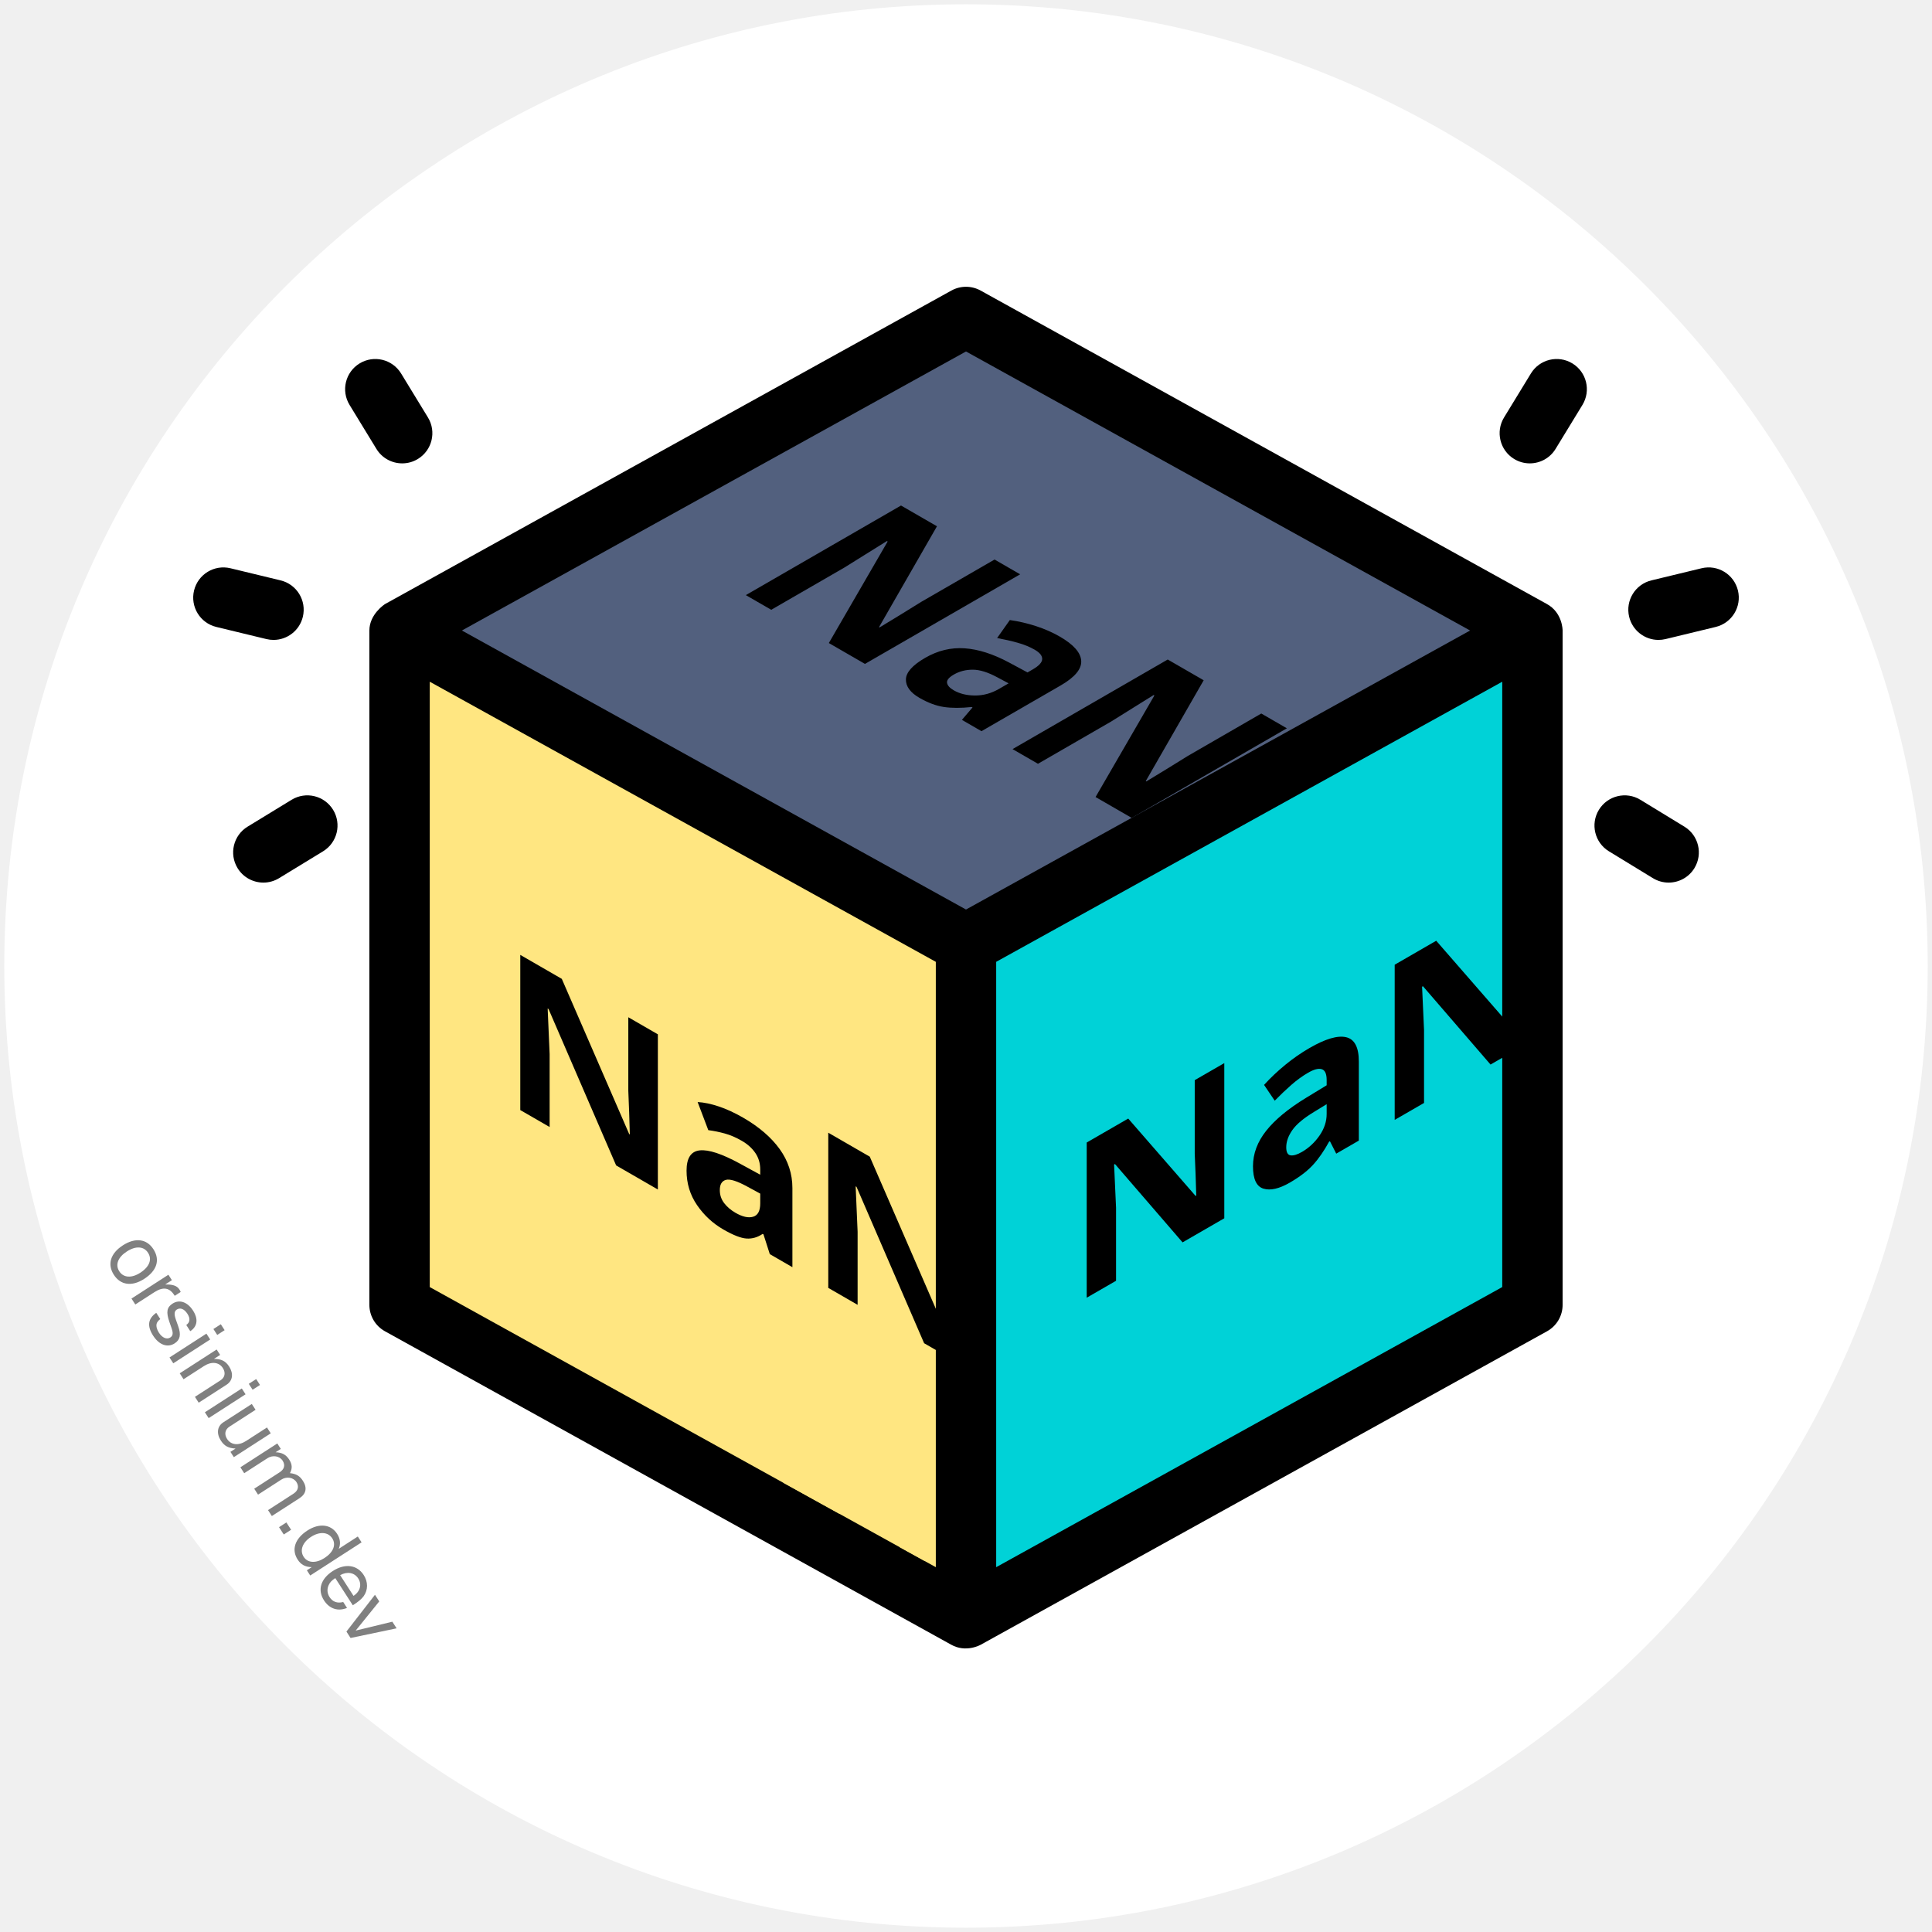
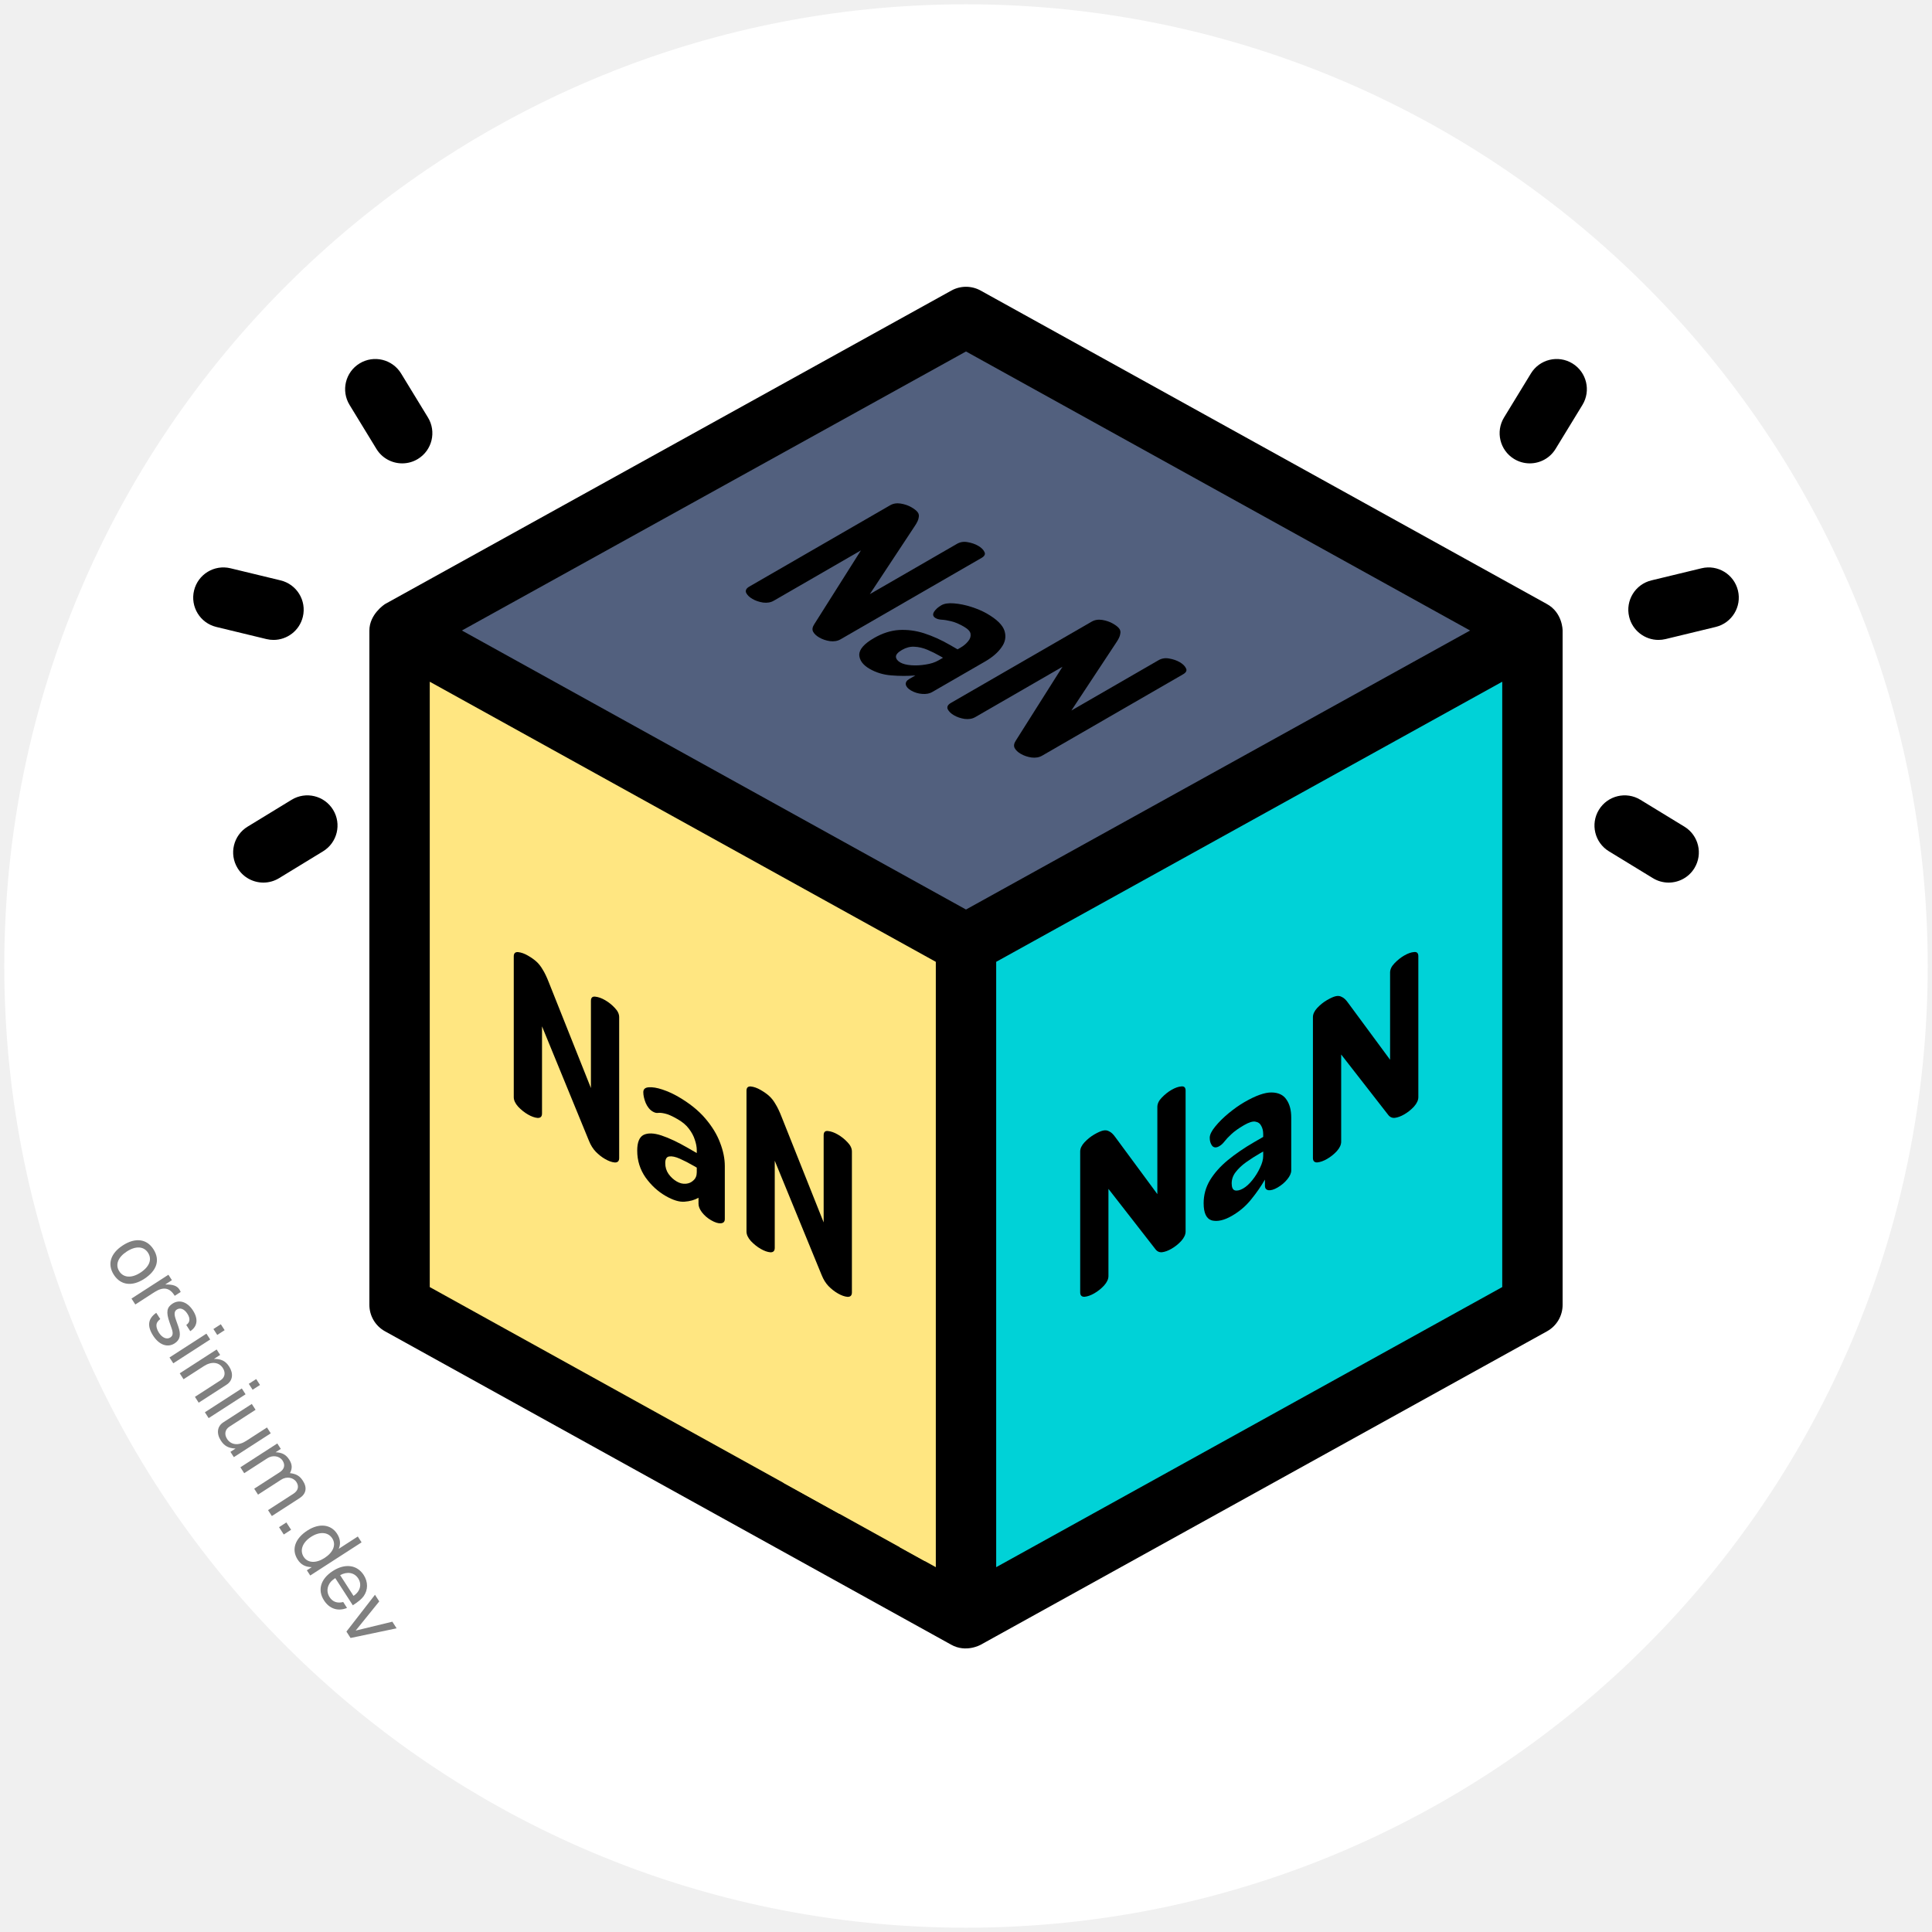
<svg xmlns="http://www.w3.org/2000/svg" height="2880pt" viewBox="0 -31 2880.004 2880" width="2880pt" id="svg2" version="1.1">
  <defs id="defs52" />
  <ellipse style="fill:#ffffff;stroke:none;stroke-width:12.782;stroke-opacity:1" id="path4153" cx="1440.002" cy="1409.002" rx="1433.611" ry="1433.611" />
  <path d="m 1440,1376.254 0,1005.258 -844.365,-467.367 0,-1005.258" id="path4" style="fill:#ffe681" />
  <path d="m 1440,1376.254 0,1005.258 844.365,-467.367 0,-1005.258" id="path6" style="fill:#00d2d7" />
  <path d="m 595.635,908.886 844.365,-467.385 844.365,467.385 -844.365,467.367 z m 0,0" id="path8" style="fill:#52607e" />
  <path d="m 2472.258,922.914 c -20.303,0 -38.707,-13.834 -43.699,-34.436 -5.836,-24.152 9.018,-48.48 33.17,-54.316 l 74.689,-18.053 c 24.17,-5.871 48.48,9 54.316,33.17 5.836,24.152 -9.018,48.463 -33.17,54.299 l -74.689,18.07 c -3.551,0.844 -7.119,1.266 -10.617,1.266 z m 0,0" id="path34" />
  <path d="m 2280.428,659.734 c -7.998,0 -16.084,-2.127 -23.414,-6.592 -21.199,-12.955 -27.896,-40.641 -14.941,-61.857 l 40.043,-65.584 c 12.955,-21.199 40.641,-27.896 61.857,-14.941 21.217,12.938 27.896,40.641 14.941,61.857 l -40.043,65.566 c -8.473,13.887 -23.273,21.551 -38.443,21.551 z m 0,0" id="path36" />
  <path d="m 2487.41,1284.671 c -7.998,0 -16.084,-2.127 -23.414,-6.592 l -65.584,-40.043 c -21.217,-12.955 -27.914,-40.658 -14.959,-61.857 12.955,-21.217 40.658,-27.914 61.857,-14.959 l 65.584,40.043 c 21.217,12.955 27.914,40.641 14.959,61.857 -8.473,13.887 -23.291,21.551 -38.443,21.551 z m 0,0" id="path38" />
  <path d="m 407.743,922.914 c -3.498,0 -7.066,-0.422 -10.617,-1.266 l -74.689,-18.07 c -24.152,-5.836 -39.006,-30.146 -33.17,-54.299 5.836,-24.17 30.164,-39.023 54.316,-33.17 l 74.689,18.053 c 24.152,5.836 39.006,30.164 33.17,54.316 -4.975,20.602 -23.396,34.436 -43.699,34.436 z m 0,0" id="path40" />
  <path d="m 599.573,659.734 c -15.17,0 -29.971,-7.664 -38.443,-21.551 l -40.043,-65.566 c -12.973,-21.217 -6.275,-48.92 14.941,-61.857 21.217,-12.955 48.902,-6.258 61.857,14.941 l 40.043,65.584 c 12.955,21.217 6.258,48.902 -14.941,61.857 -7.312,4.482 -15.416,6.592 -23.414,6.592 z m 0,0" id="path42" />
  <path d="m 392.608,1284.671 c -15.17,0 -29.971,-7.664 -38.461,-21.551 -12.955,-21.217 -6.258,-48.902 14.959,-61.857 l 65.584,-40.043 c 21.217,-12.955 48.902,-6.258 61.857,14.959 12.955,21.199 6.258,48.902 -14.959,61.857 l -65.584,40.043 c -7.33,4.465 -15.416,6.592 -23.396,6.592 z m 0,0" id="path44" />
  <path d="m 1296.317,1542.226 c -2.918,0 -5.889,-0.264 -8.771,-0.844 -2.883,-0.58 -5.713,-1.441 -8.42,-2.566 -2.742,-1.125 -5.344,-2.514 -7.787,-4.131 -2.478,-1.67 -4.764,-3.568 -6.838,-5.625 -2.074,-2.074 -3.955,-4.377 -5.572,-6.856 -1.617,-2.426 -3.023,-5.027 -4.149,-7.734 -1.125,-2.742 -1.969,-5.572 -2.566,-8.42 -0.58,-2.918 -0.896,-5.889 -0.896,-8.807 0,-2.936 0.316,-5.906 0.896,-8.789 0.598,-2.883 1.441,-5.713 2.566,-8.402 1.125,-2.742 2.531,-5.361 4.149,-7.787 1.617,-2.478 3.498,-4.764 5.572,-6.838 2.074,-2.074 4.359,-3.973 6.838,-5.59 2.443,-1.617 5.045,-3.006 7.787,-4.131 2.707,-1.125 5.537,-1.986 8.42,-2.567 5.748,-1.178 11.742,-1.178 17.543,0 2.883,0.58 5.713,1.442 8.455,2.567 2.707,1.125 5.326,2.514 7.752,4.131 2.478,1.617 4.764,3.516 6.838,5.59 2.074,2.057 3.955,4.359 5.572,6.838 1.635,2.426 3.023,5.045 4.148,7.787 1.125,2.689 1.986,5.519 2.566,8.402 0.58,2.883 0.896,5.854 0.896,8.789 0,2.918 -0.316,5.889 -0.896,8.807 -0.58,2.848 -1.441,5.678 -2.566,8.42 -1.125,2.707 -2.514,5.309 -4.148,7.734 -1.617,2.478 -3.498,4.781 -5.572,6.856 -8.367,8.35 -19.986,13.166 -31.816,13.166 z m 0,0" id="path46" />
  <path d="M 2305.512,869.16 1461.797,402.127 c -13.57,-7.506 -30.023,-7.506 -43.594,0 L 574.489,869.16 c -1.564,0.826 -23.854,15.662 -23.854,39.727 l 0,1005.258 c 0,16.365 8.895,31.43 23.203,39.357 l 843.978,467.156 c 22.184,12.533 43.822,0.316 44.367,0 l 843.979,-467.156 c 14.309,-7.928 23.203,-22.992 23.203,-39.357 l 0,-1005.258 c 0,-0.351 0,-26.965 -23.854,-39.727 z M 1440,492.935 2191.448,908.886 1440,1324.82 688.553,908.886 Z m -799.365,492.293 754.365,417.551 0,902.391 -53.684,-29.707 0,-607.236 c 0,-24.855 -20.145,-45 -45,-45 -24.855,0 -45,20.145 -45,45 l 0,557.42 -610.682,-338.027 z m 844.365,1319.941 0,-902.391 754.365,-417.551 0,902.391 z m 0,0" id="path48" />
-   <text xml:space="preserve" style="font-style:normal;font-variant:normal;font-weight:normal;font-stretch:normal;line-height:0%;font-family:Dosis;-inkscape-font-specification:Dosis;letter-spacing:0px;word-spacing:0px;fill:#000000;fill-opacity:1;stroke:none;stroke-width:1px;stroke-linecap:butt;stroke-linejoin:miter;stroke-opacity:1" x="1590.782" y="2838.753" id="text4182" transform="skewY(-30)">
-     <tspan id="tspan4184" x="1590.782" y="2838.753" style="font-weight:bold;font-size:324px;line-height:1.25">NaN</tspan>
-   </text>
-   <text xml:space="preserve" style="font-style:normal;font-variant:normal;font-weight:normal;font-stretch:normal;line-height:0%;font-family:Dosis;-inkscape-font-specification:Dosis;letter-spacing:0px;word-spacing:0px;fill:#000000;fill-opacity:1;stroke:none;stroke-width:1px;stroke-linecap:butt;stroke-linejoin:miter;stroke-opacity:1" x="1468.861" y="185.533" id="text4182-7" transform="matrix(0.8660254,0.5000001,-0.9999999,0.5773503,0,0)">
-     <tspan id="tspan4184-7" x="1468.861" y="185.533" style="font-weight:bold;font-size:324px;line-height:1.25">NaN</tspan>
-   </text>
+   <g aria-label="NaN" transform="skewY(-30)" id="text4182" style="line-height:0%;font-family:Dosis;-inkscape-font-specification:Dosis;letter-spacing:0px;word-spacing:0px;stroke-width:1px">
+     <path d="m 1631.282,2838.753 q -7.776,0 -14.58,-3.24 -6.48,-3.564 -6.48,-10.368 v -209.952 q 0,-6.804 6.48,-10.044 6.804,-3.24 14.58,-3.24 7.776,0 12.636,1.62 5.184,1.62 9.396,6.48 4.536,4.536 9.396,14.256 l 62.532,120.852 v -129.924 q 0,-7.128 6.48,-10.044 6.804,-3.24 14.58,-3.24 8.1,0 14.58,3.24 6.48,2.916 6.48,10.044 v 209.952 q 0,6.804 -6.48,10.368 -6.48,3.24 -14.58,3.24 -7.452,0 -13.932,-2.916 -6.156,-2.916 -10.044,-10.368 l -69.984,-130.248 v 129.924 q 0,6.804 -6.48,10.368 -6.48,3.24 -14.58,3.24 z" style="font-weight:bold;font-size:324px;line-height:1.25" id="path846" />
+     <path d="m 1836.373,2841.669 q -17.172,0 -29.808,-10.368 -12.312,-10.692 -12.312,-32.724 0,-18.468 9.396,-28.836 9.72,-10.368 26.568,-14.58 17.172,-4.212 39.528,-4.212 h 13.284 v -4.212 q 0,-7.128 -2.916,-13.932 -2.592,-6.804 -8.748,-11.34 -5.832,-4.536 -16.848,-4.536 -12.312,0 -19.116,2.592 -6.48,2.268 -10.044,4.86 -3.564,2.592 -7.776,2.592 -6.804,0 -10.692,-6.804 -3.564,-6.804 -3.564,-13.932 0,-6.804 8.1,-11.988 8.424,-5.508 20.412,-8.424 11.988,-2.916 23.328,-2.916 25.272,0 40.5,9.072 15.228,9.072 22.032,23.328 7.128,14.256 7.128,30.78 v 79.056 q 0,5.832 -5.832,9.72 -5.832,3.888 -14.58,3.888 -8.1,0 -13.608,-3.888 -5.184,-3.888 -5.184,-9.72 v -9.072 q -8.748,10.044 -20.736,17.82 -11.664,7.776 -28.512,7.776 z m 16.848,-31.104 q 6.804,0 13.608,-4.536 6.804,-4.536 11.34,-11.664 4.86,-7.128 4.86,-14.904 v -6.804 h -4.86 q -10.692,0 -20.412,1.296 -9.72,1.296 -15.876,5.832 -5.832,4.212 -5.832,13.284 0,9.072 4.86,13.284 5.184,4.212 12.312,4.212 z" style="font-weight:bold;font-size:324px;line-height:1.25" id="path848" />
+     <path d="m 1978.215,2838.753 q -7.776,0 -14.58,-3.24 -6.48,-3.564 -6.48,-10.368 v -209.952 q 0,-6.804 6.48,-10.044 6.804,-3.24 14.58,-3.24 7.776,0 12.636,1.62 5.184,1.62 9.396,6.48 4.536,4.536 9.396,14.256 l 62.532,120.852 v -129.924 q 0,-7.128 6.48,-10.044 6.804,-3.24 14.58,-3.24 8.1,0 14.58,3.24 6.48,2.916 6.48,10.044 v 209.952 q 0,6.804 -6.48,10.368 -6.48,3.24 -14.58,3.24 -7.452,0 -13.932,-2.916 -6.156,-2.916 -10.044,-10.368 l -69.984,-130.248 v 129.924 q 0,6.804 -6.48,10.368 -6.48,3.24 -14.58,3.24 z" style="font-weight:bold;font-size:324px;line-height:1.25" id="path850" />
+   </g>
+   <g aria-label="NaN" transform="matrix(0.8660254,0.5000001,-0.9999999,0.5773503,0,0)" id="text4182-7" style="line-height:0%;font-family:Dosis;-inkscape-font-specification:Dosis;letter-spacing:0px;word-spacing:0px;stroke-width:1px">
+     <path d="m 1509.361,185.533 q -7.776,0 -14.58,-3.24 -6.48,-3.564 -6.48,-10.368 v -209.952 q 0,-6.804 6.48,-10.044 6.804,-3.24 14.58,-3.24 7.776,0 12.636,1.62 5.184,1.62 9.396,6.48 4.536,4.536 9.396,14.256 l 62.532,120.852 v -129.924 q 0,-7.128 6.48,-10.044 6.804,-3.24 14.58,-3.24 8.1,0 14.58,3.24 6.48,2.916 6.48,10.044 v 209.952 q 0,6.804 -6.48,10.368 -6.48,3.24 -14.58,3.24 -7.452,0 -13.932,-2.916 -6.156,-2.916 -10.044,-10.368 l -69.984,-130.248 v 129.924 q 0,6.804 -6.48,10.368 -6.48,3.24 -14.58,3.24 z" style="font-weight:bold;font-size:324px;line-height:1.25" id="path860" />
+     <path d="m 1714.453,188.449 q -17.172,0 -29.808,-10.368 -12.312,-10.692 -12.312,-32.724 0,-18.468 9.396,-28.836 9.72,-10.368 26.568,-14.58 17.172,-4.212 39.528,-4.212 h 13.284 v -4.212 q 0,-7.128 -2.916,-13.932 -2.592,-6.804 -8.748,-11.34 -5.832,-4.536 -16.848,-4.536 -12.312,0 -19.116,2.592 -6.48,2.268 -10.044,4.86 -3.564,2.592 -7.776,2.592 -6.804,0 -10.692,-6.804 -3.564,-6.804 -3.564,-13.932 0,-6.804 8.1,-11.988 8.424,-5.508 20.412,-8.424 11.988,-2.916 23.328,-2.916 25.272,0 40.5,9.072 15.228,9.072 22.032,23.328 7.128,14.256 7.128,30.78 v 79.056 q 0,5.832 -5.832,9.72 -5.832,3.888 -14.58,3.888 -8.1,0 -13.608,-3.888 -5.184,-3.888 -5.184,-9.72 v -9.072 q -8.748,10.044 -20.736,17.82 -11.664,7.776 -28.512,7.776 z m 16.848,-31.104 q 6.804,0 13.608,-4.536 6.804,-4.536 11.34,-11.664 4.86,-7.128 4.86,-14.904 v -6.804 h -4.86 q -10.692,0 -20.412,1.296 -9.72,1.296 -15.876,5.832 -5.832,4.212 -5.832,13.284 0,9.072 4.86,13.284 5.184,4.212 12.312,4.212 z" style="font-weight:bold;font-size:324px;line-height:1.25" id="path862" />
+     <path d="m 1856.294,185.533 q -7.776,0 -14.58,-3.24 -6.48,-3.564 -6.48,-10.368 v -209.952 q 0,-6.804 6.48,-10.044 6.804,-3.24 14.58,-3.24 7.776,0 12.636,1.62 5.184,1.62 9.396,6.48 4.536,4.536 9.396,14.256 l 62.532,120.852 v -129.924 q 0,-7.128 6.48,-10.044 6.804,-3.24 14.58,-3.24 8.1,0 14.58,3.24 6.48,2.916 6.48,10.044 v 209.952 q 0,6.804 -6.48,10.368 -6.48,3.24 -14.58,3.24 -7.452,0 -13.932,-2.916 -6.156,-2.916 -10.044,-10.368 l -69.984,-130.248 v 129.924 q 0,6.804 -6.48,10.368 -6.48,3.24 -14.58,3.24 z" style="font-weight:bold;font-size:324px;line-height:1.25" id="path864" />
+   </g>
  <path style="fill:#ffe681" d="m 1372.899,1476.007 0,255.988 -179.924,-119.014 0,-255.988" id="path4-3" />
  <path style="fill:#ffe681" d="m 1365.132,1695.187 0,255.988 -179.924,-119.014 0,-255.988" id="path4-3-9" />
  <path style="fill:#ffe681" d="m 1372.036,1922.995 0,255.988 -179.924,-119.014 0,-255.988" id="path4-3-1" />
  <path style="fill:#ffe681" d="m 1378.862,2044.917 0,251.314 -211.091,-116.842 0,-251.315" id="path4-8" />
-   <text xml:space="preserve" style="font-style:normal;font-variant:normal;font-weight:normal;font-stretch:normal;line-height:0%;font-family:Dosis;-inkscape-font-specification:Dosis;letter-spacing:0px;word-spacing:0px;fill:#000000;fill-opacity:1;stroke:none;stroke-width:1px;stroke-linecap:butt;stroke-linejoin:miter;stroke-opacity:1" x="746.417" y="1175.984" id="text4182-3" transform="skewY(30)">
-     <tspan id="tspan4184-4" x="746.417" y="1175.984" style="font-weight:bold;font-size:324px;line-height:1.25">NaN</tspan>
-   </text>
-   <text xml:space="preserve" style="font-style:normal;font-variant:normal;font-weight:normal;font-stretch:normal;line-height:0%;font-family:'Nimbus Sans L';-inkscape-font-specification:'Nimbus Sans L';letter-spacing:0px;word-spacing:0px;fill:#808080;fill-opacity:1;stroke:none;stroke-width:1px;stroke-linecap:butt;stroke-linejoin:miter;stroke-opacity:1" x="1628.532" y="868.254" id="text4146" transform="rotate(57.16001)">
-     <tspan id="tspan4148" x="1628.532" y="868.254" style="font-size:124.989px;line-height:1.25;fill:#808080">orsinium.dev</tspan>
-   </text>
+   <g aria-label="NaN" transform="skewY(30)" id="text4182-3" style="line-height:0%;font-family:Dosis;-inkscape-font-specification:Dosis;letter-spacing:0px;word-spacing:0px;stroke-width:1px">
+     <path d="m 786.917,1175.984 q -7.776,0 -14.58,-3.24 -6.48,-3.564 -6.48,-10.368 V 952.424 q 0,-6.804 6.48,-10.044 6.804,-3.24 14.58,-3.24 7.776,0 12.636,1.62 5.184,1.62 9.396,6.48 4.536,4.536 9.396,14.256 l 62.532,120.852 V 952.424 q 0,-7.128 6.48,-10.044 6.804,-3.24 14.58,-3.24 8.1,0 14.58,3.24 6.48,2.916 6.48,10.044 v 209.952 q 0,6.804 -6.48,10.368 -6.48,3.24 -14.58,3.24 -7.452,0 -13.932,-2.916 -6.156,-2.916 -10.044,-10.368 l -69.984,-130.248 v 129.924 q 0,6.804 -6.48,10.368 -6.48,3.24 -14.58,3.24 z" style="font-weight:bold;font-size:324px;line-height:1.25" id="path853" />
+     <path d="m 992.008,1178.9 q -17.172,0 -29.808,-10.368 -12.312,-10.692 -12.312,-32.724 0,-18.468 9.396,-28.836 9.72,-10.368 26.568,-14.58 17.172,-4.212 39.528,-4.212 h 13.284 v -4.212 q 0,-7.128 -2.916,-13.932 -2.592,-6.804 -8.748,-11.34 -5.832,-4.536 -16.848,-4.536 -12.312,0 -19.116,2.592 -6.48,2.268 -10.044,4.86 -3.564,2.592 -7.776,2.592 -6.804,0 -10.692,-6.804 -3.564,-6.804 -3.564,-13.932 0,-6.804 8.1,-11.988 8.424,-5.508 20.412,-8.424 11.988,-2.916 23.328,-2.916 25.272,0 40.5,9.072 15.228,9.072 22.032,23.328 7.128,14.256 7.128,30.78 v 79.056 q 0,5.832 -5.832,9.72 -5.832,3.888 -14.58,3.888 -8.1,0 -13.608,-3.888 -5.184,-3.888 -5.184,-9.72 v -9.072 q -8.748,10.044 -20.736,17.82 -11.664,7.776 -28.512,7.776 z m 16.848,-31.104 q 6.804,0 13.608,-4.536 6.804,-4.536 11.34,-11.664 4.86,-7.128 4.86,-14.904 v -6.804 h -4.86 q -10.692,0 -20.412,1.296 -9.72,1.296 -15.876,5.832 -5.832,4.212 -5.832,13.284 0,9.072 4.86,13.284 5.184,4.212 12.312,4.212 z" style="font-weight:bold;font-size:324px;line-height:1.25" id="path855" />
+     <path d="m 1133.85,1175.984 q -7.776,0 -14.58,-3.24 -6.48,-3.564 -6.48,-10.368 V 952.424 q 0,-6.804 6.48,-10.044 6.804,-3.24 14.58,-3.24 7.776,0 12.636,1.62 5.184,1.62 9.396,6.48 4.536,4.536 9.396,14.256 l 62.532,120.852 V 952.424 q 0,-7.128 6.48,-10.044 6.804,-3.24 14.58,-3.24 8.1,0 14.58,3.24 6.48,2.916 6.48,10.044 v 209.952 q 0,6.804 -6.48,10.368 -6.48,3.24 -14.58,3.24 -7.452,0 -13.932,-2.916 -6.156,-2.916 -10.044,-10.368 l -69.984,-130.248 v 129.924 q 0,6.804 -6.48,10.368 -6.48,3.24 -14.58,3.24 z" style="font-weight:bold;font-size:324px;line-height:1.25" id="path857" />
+   </g>
+   <g aria-label="orsinium.dev" transform="rotate(57.16001)" id="text4146" style="line-height:0%;font-family:'Nimbus Sans L';-inkscape-font-specification:'Nimbus Sans L';letter-spacing:0px;word-spacing:0px;fill:#808080;stroke-width:1px">
+     <path d="m 1662.529,800.885 c -18.498,0 -29.497,13.124 -29.497,35.122 0,22.123 10.999,35.122 29.622,35.122 18.498,0 29.622,-13.124 29.622,-34.622 0,-22.748 -10.749,-35.622 -29.747,-35.622 z m 0.125,9.624 c 11.749,0 18.748,9.624 18.748,25.873 0,15.499 -7.249,25.123 -18.748,25.123 -11.624,0 -18.748,-9.624 -18.748,-25.498 0,-15.874 7.124,-25.498 18.748,-25.498 z" style="font-size:124.989px;line-height:1.25" id="path1099" />
+     <path d="m 1706.65,802.76 v 65.494 h 10.499 v -33.997 c 0.125,-15.749 6.625,-22.748 20.998,-22.373 v -10.624 c -1.75,-0.25 -2.75,-0.375 -4,-0.375 -6.75,0 -11.874,4 -17.873,13.749 v -11.874 z" style="font-size:124.989px;line-height:1.25" id="path1101" />
+     <path d="m 1795.017,821.008 c -0.125,-12.874 -8.624,-20.123 -23.748,-20.123 -15.249,0 -25.123,7.874 -25.123,19.998 0,10.249 5.25,15.124 20.748,18.873 l 9.749,2.375 c 7.249,1.75 10.124,4.375 10.124,8.999 0,6.249 -6.125,10.374 -15.249,10.374 -5.625,0 -10.374,-1.625 -12.999,-4.375 -1.625,-1.875 -2.375,-3.75 -3,-8.374 h -10.999 c 0.5,15.124 8.999,22.373 26.123,22.373 16.499,0 26.998,-8.124 26.998,-20.748 0,-9.749 -5.5,-15.124 -18.498,-18.248 l -9.999,-2.375 c -8.499,-2 -12.124,-4.75 -12.124,-9.374 0,-6.124 5.375,-9.874 13.874,-9.874 8.374,0 12.874,3.625 13.124,10.499 z" style="font-size:124.989px;line-height:1.25" id="path1103" />
+     <path d="m 1821.514,802.76 h -10.374 v 65.494 h 10.374 z m 0,-25.623 h -10.499 v 13.124 h 10.499 z" style="font-size:124.989px;line-height:1.25" id="path1105" />
+     <path d="m 1839.263,802.76 v 65.494 h 10.499 v -36.122 c 0,-13.374 6.999,-22.123 17.748,-22.123 8.249,0 13.499,5 13.499,12.874 v 45.371 h 10.374 v -49.496 c 0,-10.874 -8.124,-17.873 -20.748,-17.873 -9.749,0 -15.999,3.75 -21.748,12.874 v -10.999 z" style="font-size:124.989px;line-height:1.25" id="path1107" />
+     <path d="m 1918.756,802.76 h -10.374 v 65.494 h 10.374 z m 0,-25.623 h -10.499 v 13.124 h 10.499 z" style="font-size:124.989px;line-height:1.25" id="path1109" />
+     <path d="m 1987.999,868.254 v -65.494 h -10.374 v 37.122 c 0,13.374 -6.999,22.123 -17.873,22.123 -8.249,0 -13.499,-5 -13.499,-12.874 v -46.371 h -10.374 v 50.496 c 0,10.874 8.124,17.873 20.873,17.873 9.624,0 15.749,-3.375 21.873,-11.999 v 9.124 z" style="font-size:124.989px;line-height:1.25" id="path1111" />
+     <path d="m 2005.998,802.76 v 65.494 h 10.499 v -41.121 c 0,-9.499 6.874,-17.123 15.374,-17.123 7.749,0 12.124,4.75 12.124,13.124 v 45.121 h 10.499 v -41.121 c 0,-9.499 6.874,-17.123 15.374,-17.123 7.624,0 12.124,4.875 12.124,13.124 v 45.121 h 10.499 v -49.121 c 0,-11.749 -6.749,-18.248 -18.998,-18.248 -8.749,0 -13.999,2.625 -20.123,9.999 -3.875,-6.999 -9.124,-9.999 -17.623,-9.999 -8.749,0 -14.624,3.25 -20.123,11.124 v -9.249 z" style="font-size:124.989px;line-height:1.25" id="path1113" />
+     <path d="m 2125.237,855.255 h -12.999 v 12.999 h 12.999 z" style="font-size:124.989px;line-height:1.25" id="path1115" />
+     <path d="m 2197.981,777.137 h -10.374 v 33.872 c -4.375,-6.624 -11.374,-10.124 -20.123,-10.124 -16.998,0 -28.122,13.624 -28.122,34.497 0,22.123 10.749,35.747 28.497,35.747 8.999,0 15.249,-3.375 20.873,-11.499 v 8.624 h 9.249 z m -28.747,33.497 c 11.249,0 18.373,9.874 18.373,25.623 0,15.124 -7.249,25.123 -18.248,25.123 -11.499,0 -19.123,-10.124 -19.123,-25.373 0,-15.249 7.624,-25.373 18.998,-25.373 z" style="font-size:124.989px;line-height:1.25" id="path1117" />
+     <path d="m 2269.724,839.007 c 0,-9.999 -0.75,-15.999 -2.625,-20.873 -4.25,-10.749 -14.249,-17.248 -26.498,-17.248 -18.248,0 -29.997,13.874 -29.997,35.497 0,21.623 11.249,34.747 29.747,34.747 14.999,0 25.373,-8.499 27.997,-22.748 h -10.499 c -2.875,8.624 -8.749,13.124 -17.123,13.124 -6.624,0 -12.249,-3 -15.749,-8.499 -2.5,-3.75 -3.375,-7.499 -3.5,-13.999 z m -47.996,-8.499 c 0.875,-12.124 8.249,-19.998 18.748,-19.998 10.624,0 17.998,8.249 17.998,19.998 z" style="font-size:124.989px;line-height:1.25" id="path1119" />
+     <path d="m 2308.846,868.254 25.123,-65.494 h -11.749 l -18.498,53.12 -17.498,-53.12 h -11.749 l 22.998,65.494 z" style="font-size:124.989px;line-height:1.25" id="path1121" />
+   </g>
</svg>
